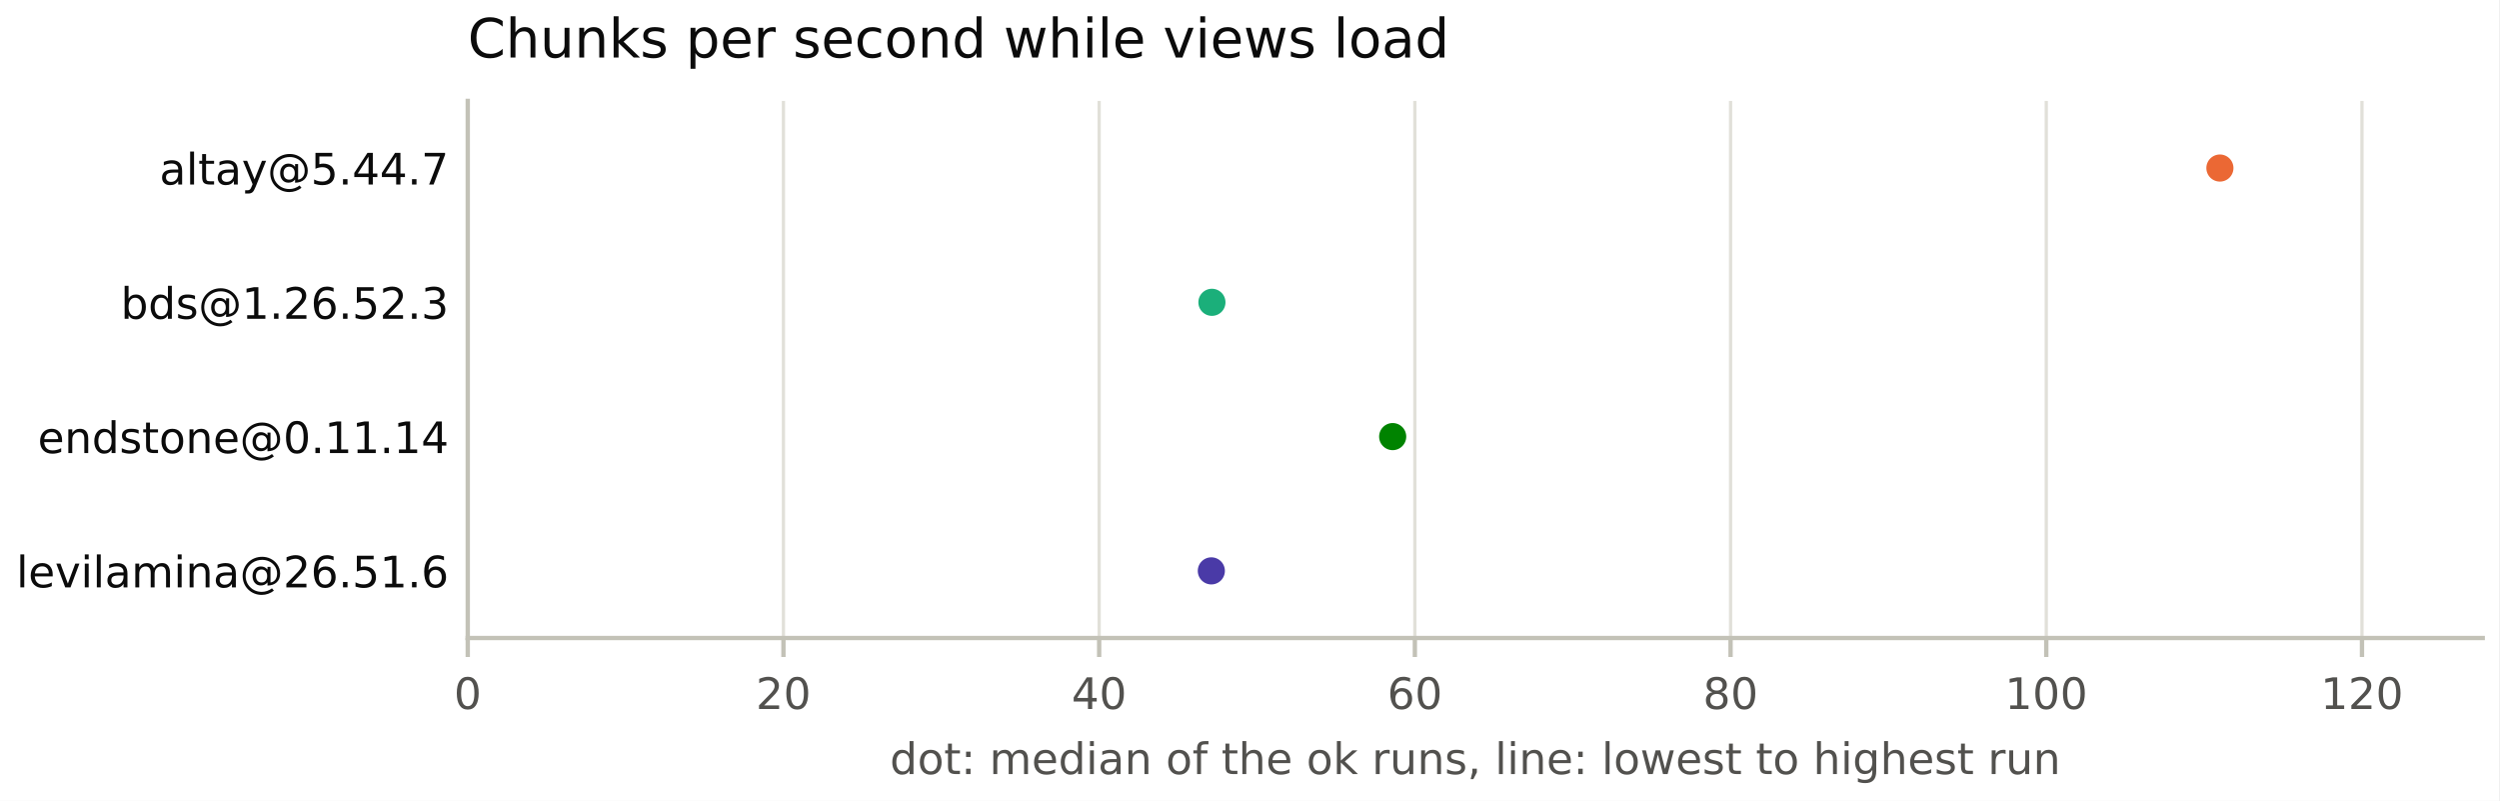
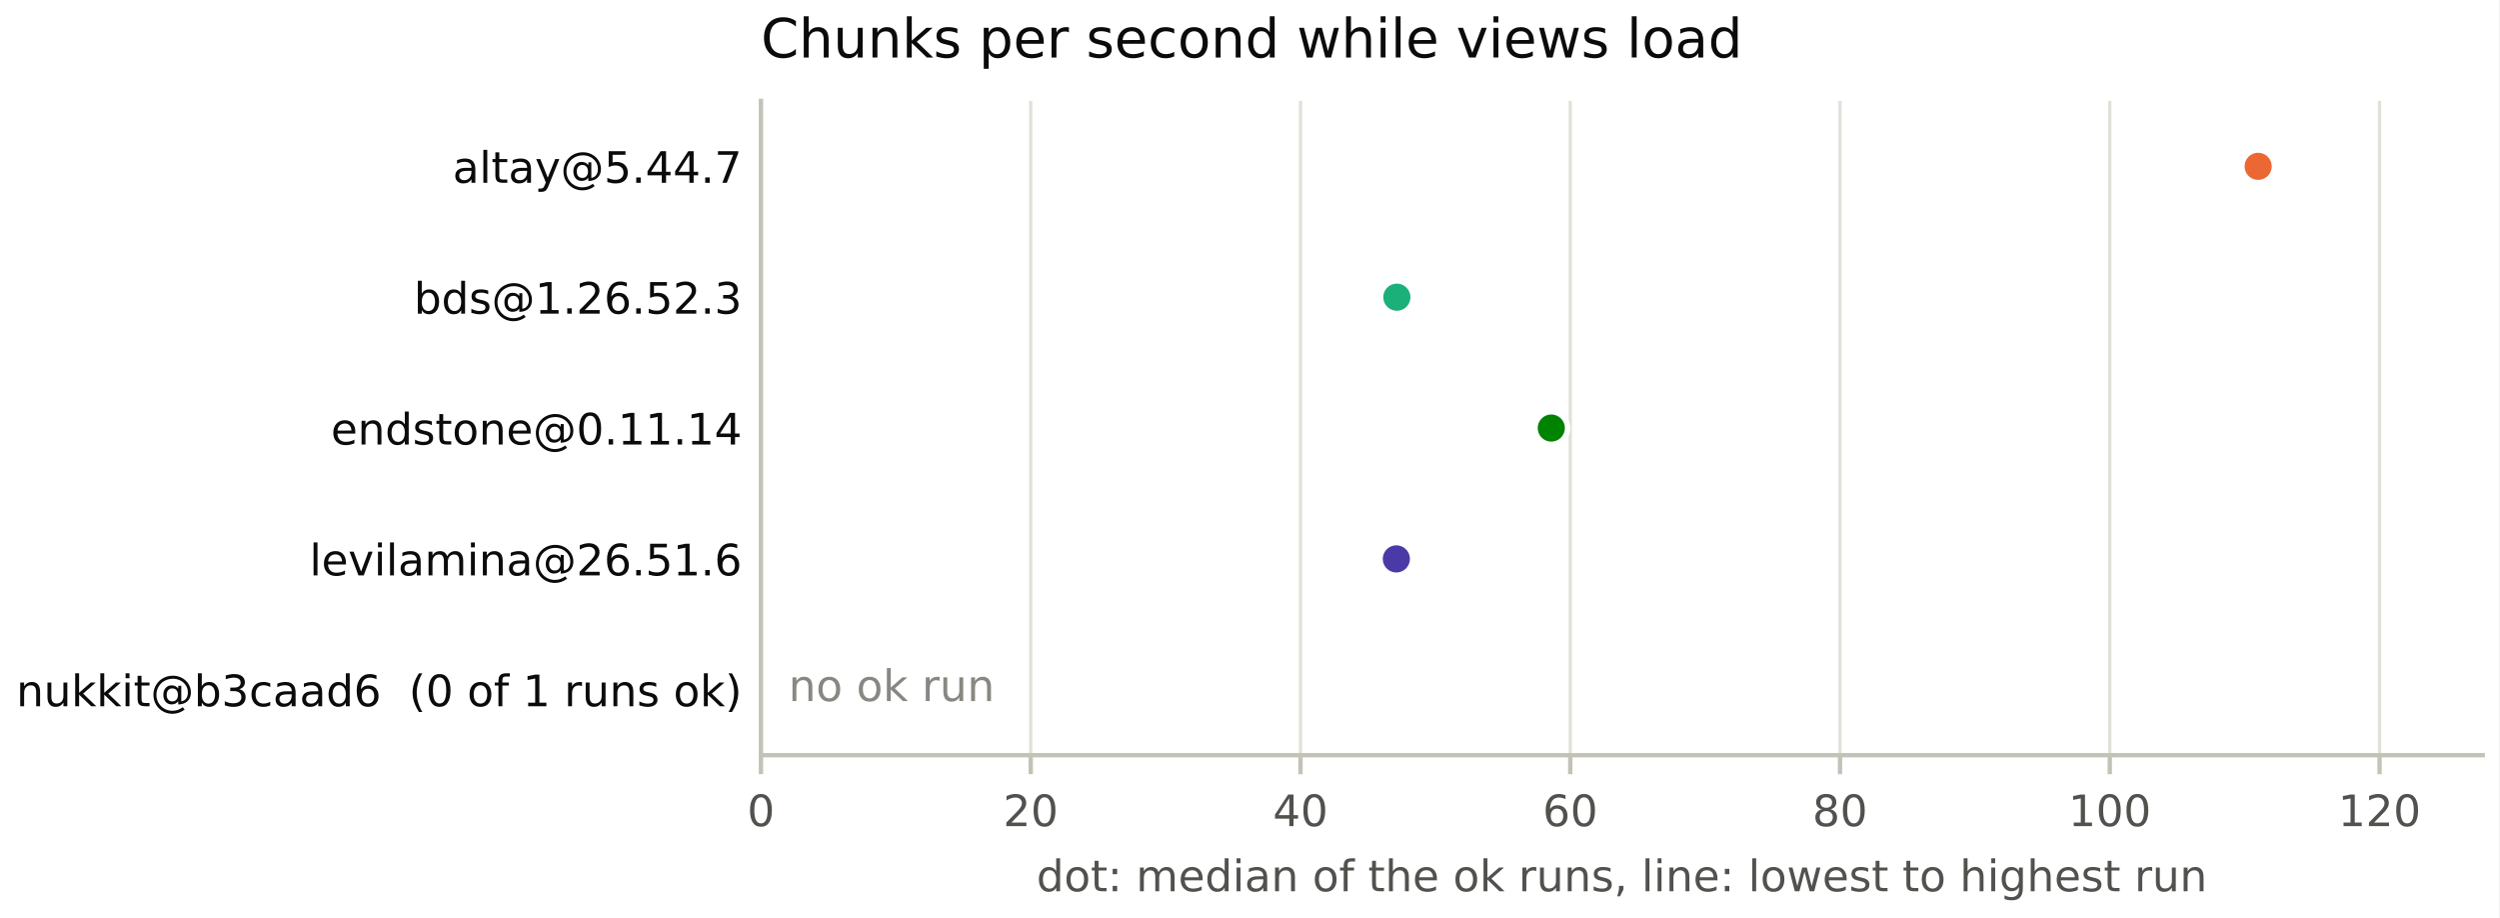
- <svg xmlns="http://www.w3.org/2000/svg" xmlns:xlink="http://www.w3.org/1999/xlink" width="460.8pt" height="147.6pt" viewBox="0 0 460.8 147.6" version="1.1">
+ <svg xmlns="http://www.w3.org/2000/svg" xmlns:xlink="http://www.w3.org/1999/xlink" width="460.8pt" height="169.2pt" viewBox="0 0 460.8 169.2" version="1.1">
  <defs>
    <style type="text/css">*{stroke-linejoin: round; stroke-linecap: butt}</style>
  </defs>
  <g id="figure_1">
    <g id="patch_1">
-       <path d="M 0 147.6  L 460.8 147.6  L 460.8 0  L 0 0  z " style="fill: #ffffff" />
+       <path d="M 0 169.2  L 460.8 169.2  L 460.8 0  L 0 0  z " style="fill: #ffffff" />
    </g>
    <g id="axes_1">
      <g id="patch_2">
-         <path d="M 86.25 117.599  L 457.8 117.599  L 457.8 18.599  L 86.25 18.599  z " style="fill: #ffffff" />
+         <path d="M 140.318 139.199  L 457.8 139.199  L 457.8 18.599  L 140.318 18.599  z " style="fill: #ffffff" />
      </g>
      <g id="matplotlib.axis_1">
        <g id="xtick_1">
          <g id="line2d_1">
-             <path d="M 86.25 117.599  L 86.25 18.599  " clip-path="url(#p664147c223)" style="fill: none; stroke: #e1e0d9; stroke-width: 0.6; stroke-linecap: square" />
+             <path d="M 140.318 139.199  L 140.318 18.599  " clip-path="url(#p6c44a296b8)" style="fill: none; stroke: #e1e0d9; stroke-width: 0.6; stroke-linecap: square" />
          </g>
          <g id="line2d_2">
            <defs>
-               <path id="mc5ba4365d6" d="M 0 0  L 0 3.5  " style="stroke: #c3c2b7; stroke-width: 0.8" />
+               <path id="m41736b90a7" d="M 0 0  L 0 3.5  " style="stroke: #c3c2b7; stroke-width: 0.8" />
            </defs>
            <g>
-               <use xlink:href="#mc5ba4365d6" x="86.25" y="117.599" style="fill: #c3c2b7; stroke: #c3c2b7; stroke-width: 0.8" />
+               <use xlink:href="#m41736b90a7" x="140.318" y="139.199" style="fill: #c3c2b7; stroke: #c3c2b7; stroke-width: 0.8" />
            </g>
          </g>
          <g id="text_1">
-             <g style="fill: #52514e" transform="translate(83.70524 130.6773) scale(0.08 -0.08)">
+             <g style="fill: #52514e" transform="translate(137.7727 152.2773) scale(0.08 -0.08)">
              <defs>
                <path id="DejaVuSans-13" d="M 2034 4250  Q 1547 4250 1301 3770  Q 1056 3291 1056 2328  Q 1056 1369 1301 889  Q 1547 409 2034 409  Q 2525 409 2770 889  Q 3016 1369 3016 2328  Q 3016 3291 2770 3770  Q 2525 4250 2034 4250  z M 2034 4750  Q 2819 4750 3233 4129  Q 3647 3509 3647 2328  Q 3647 1150 3233 529  Q 2819 -91 2034 -91  Q 1250 -91 836 529  Q 422 1150 422 2328  Q 422 3509 836 4129  Q 1250 4750 2034 4750  z " transform="scale(0.015625)" />
              </defs>
              <use xlink:href="#DejaVuSans-13" />
            </g>
          </g>
        </g>
        <g id="xtick_2">
          <g id="line2d_3">
-             <path d="M 144.464 117.599  L 144.464 18.599  " clip-path="url(#p664147c223)" style="fill: none; stroke: #e1e0d9; stroke-width: 0.6; stroke-linecap: square" />
+             <path d="M 190.06 139.199  L 190.06 18.599  " clip-path="url(#p6c44a296b8)" style="fill: none; stroke: #e1e0d9; stroke-width: 0.6; stroke-linecap: square" />
          </g>
          <g id="line2d_4">
            <g>
-               <use xlink:href="#mc5ba4365d6" x="144.464" y="117.599" style="fill: #c3c2b7; stroke: #c3c2b7; stroke-width: 0.8" />
+               <use xlink:href="#m41736b90a7" x="190.06" y="139.199" style="fill: #c3c2b7; stroke: #c3c2b7; stroke-width: 0.8" />
            </g>
          </g>
          <g id="text_2">
-             <g style="fill: #52514e" transform="translate(139.3742 130.6773) scale(0.08 -0.08)">
+             <g style="fill: #52514e" transform="translate(184.9705 152.2773) scale(0.08 -0.08)">
              <defs>
                <path id="DejaVuSans-15" d="M 1228 531  L 3431 531  L 3431 0  L 469 0  L 469 531  Q 828 903 1448 1529  Q 2069 2156 2228 2338  Q 2531 2678 2651 2914  Q 2772 3150 2772 3378  Q 2772 3750 2511 3984  Q 2250 4219 1831 4219  Q 1534 4219 1204 4116  Q 875 4013 500 3803  L 500 4441  Q 881 4594 1212 4672  Q 1544 4750 1819 4750  Q 2544 4750 2975 4387  Q 3406 4025 3406 3419  Q 3406 3131 3298 2873  Q 3191 2616 2906 2266  Q 2828 2175 2409 1742  Q 1991 1309 1228 531  z " transform="scale(0.015625)" />
              </defs>
              <use xlink:href="#DejaVuSans-15" />
              <use xlink:href="#DejaVuSans-13" transform="translate(63.625 0)" />
            </g>
          </g>
        </g>
        <g id="xtick_3">
          <g id="line2d_5">
-             <path d="M 202.678 117.599  L 202.678 18.599  " clip-path="url(#p664147c223)" style="fill: none; stroke: #e1e0d9; stroke-width: 0.6; stroke-linecap: square" />
+             <path d="M 239.803 139.199  L 239.803 18.599  " clip-path="url(#p6c44a296b8)" style="fill: none; stroke: #e1e0d9; stroke-width: 0.6; stroke-linecap: square" />
          </g>
          <g id="line2d_6">
            <g>
-               <use xlink:href="#mc5ba4365d6" x="202.678" y="117.599" style="fill: #c3c2b7; stroke: #c3c2b7; stroke-width: 0.8" />
+               <use xlink:href="#m41736b90a7" x="239.803" y="139.199" style="fill: #c3c2b7; stroke: #c3c2b7; stroke-width: 0.8" />
            </g>
          </g>
          <g id="text_3">
-             <g style="fill: #52514e" transform="translate(197.5881 130.6773) scale(0.08 -0.08)">
+             <g style="fill: #52514e" transform="translate(234.7132 152.2773) scale(0.08 -0.08)">
              <defs>
                <path id="DejaVuSans-17" d="M 2419 4116  L 825 1625  L 2419 1625  L 2419 4116  z M 2253 4666  L 3047 4666  L 3047 1625  L 3713 1625  L 3713 1100  L 3047 1100  L 3047 0  L 2419 0  L 2419 1100  L 313 1100  L 313 1709  L 2253 4666  z " transform="scale(0.015625)" />
              </defs>
              <use xlink:href="#DejaVuSans-17" />
              <use xlink:href="#DejaVuSans-13" transform="translate(63.625 0)" />
            </g>
          </g>
        </g>
        <g id="xtick_4">
          <g id="line2d_7">
-             <path d="M 260.892 117.599  L 260.892 18.599  " clip-path="url(#p664147c223)" style="fill: none; stroke: #e1e0d9; stroke-width: 0.6; stroke-linecap: square" />
+             <path d="M 289.546 139.199  L 289.546 18.599  " clip-path="url(#p6c44a296b8)" style="fill: none; stroke: #e1e0d9; stroke-width: 0.6; stroke-linecap: square" />
          </g>
          <g id="line2d_8">
            <g>
-               <use xlink:href="#mc5ba4365d6" x="260.892" y="117.599" style="fill: #c3c2b7; stroke: #c3c2b7; stroke-width: 0.8" />
+               <use xlink:href="#m41736b90a7" x="289.546" y="139.199" style="fill: #c3c2b7; stroke: #c3c2b7; stroke-width: 0.8" />
            </g>
          </g>
          <g id="text_4">
-             <g style="fill: #52514e" transform="translate(255.8021 130.6773) scale(0.08 -0.08)">
+             <g style="fill: #52514e" transform="translate(284.4559 152.2773) scale(0.08 -0.08)">
              <defs>
                <path id="DejaVuSans-19" d="M 2113 2584  Q 1688 2584 1439 2293  Q 1191 2003 1191 1497  Q 1191 994 1439 701  Q 1688 409 2113 409  Q 2538 409 2786 701  Q 3034 994 3034 1497  Q 3034 2003 2786 2293  Q 2538 2584 2113 2584  z M 3366 4563  L 3366 3988  Q 3128 4100 2886 4159  Q 2644 4219 2406 4219  Q 1781 4219 1451 3797  Q 1122 3375 1075 2522  Q 1259 2794 1537 2939  Q 1816 3084 2150 3084  Q 2853 3084 3261 2657  Q 3669 2231 3669 1497  Q 3669 778 3244 343  Q 2819 -91 2113 -91  Q 1303 -91 875 529  Q 447 1150 447 2328  Q 447 3434 972 4092  Q 1497 4750 2381 4750  Q 2619 4750 2861 4703  Q 3103 4656 3366 4563  z " transform="scale(0.015625)" />
              </defs>
              <use xlink:href="#DejaVuSans-19" />
              <use xlink:href="#DejaVuSans-13" transform="translate(63.625 0)" />
            </g>
          </g>
        </g>
        <g id="xtick_5">
          <g id="line2d_9">
-             <path d="M 319.106 117.599  L 319.106 18.599  " clip-path="url(#p664147c223)" style="fill: none; stroke: #e1e0d9; stroke-width: 0.6; stroke-linecap: square" />
+             <path d="M 339.289 139.199  L 339.289 18.599  " clip-path="url(#p6c44a296b8)" style="fill: none; stroke: #e1e0d9; stroke-width: 0.6; stroke-linecap: square" />
          </g>
          <g id="line2d_10">
            <g>
-               <use xlink:href="#mc5ba4365d6" x="319.106" y="117.599" style="fill: #c3c2b7; stroke: #c3c2b7; stroke-width: 0.8" />
+               <use xlink:href="#m41736b90a7" x="339.289" y="139.199" style="fill: #c3c2b7; stroke: #c3c2b7; stroke-width: 0.8" />
            </g>
          </g>
          <g id="text_5">
-             <g style="fill: #52514e" transform="translate(314.016 130.6773) scale(0.08 -0.08)">
+             <g style="fill: #52514e" transform="translate(334.1986 152.2773) scale(0.08 -0.08)">
              <defs>
                <path id="DejaVuSans-1b" d="M 2034 2216  Q 1584 2216 1326 1975  Q 1069 1734 1069 1313  Q 1069 891 1326 650  Q 1584 409 2034 409  Q 2484 409 2743 651  Q 3003 894 3003 1313  Q 3003 1734 2745 1975  Q 2488 2216 2034 2216  z M 1403 2484  Q 997 2584 770 2862  Q 544 3141 544 3541  Q 544 4100 942 4425  Q 1341 4750 2034 4750  Q 2731 4750 3128 4425  Q 3525 4100 3525 3541  Q 3525 3141 3298 2862  Q 3072 2584 2669 2484  Q 3125 2378 3379 2068  Q 3634 1759 3634 1313  Q 3634 634 3220 271  Q 2806 -91 2034 -91  Q 1263 -91 848 271  Q 434 634 434 1313  Q 434 1759 690 2068  Q 947 2378 1403 2484  z M 1172 3481  Q 1172 3119 1398 2916  Q 1625 2713 2034 2713  Q 2441 2713 2670 2916  Q 2900 3119 2900 3481  Q 2900 3844 2670 4047  Q 2441 4250 2034 4250  Q 1625 4250 1398 4047  Q 1172 3844 1172 3481  z " transform="scale(0.015625)" />
              </defs>
              <use xlink:href="#DejaVuSans-1b" />
              <use xlink:href="#DejaVuSans-13" transform="translate(63.625 0)" />
            </g>
          </g>
        </g>
        <g id="xtick_6">
          <g id="line2d_11">
-             <path d="M 377.32 117.599  L 377.32 18.599  " clip-path="url(#p664147c223)" style="fill: none; stroke: #e1e0d9; stroke-width: 0.6; stroke-linecap: square" />
+             <path d="M 389.031 139.199  L 389.031 18.599  " clip-path="url(#p6c44a296b8)" style="fill: none; stroke: #e1e0d9; stroke-width: 0.6; stroke-linecap: square" />
          </g>
          <g id="line2d_12">
            <g>
-               <use xlink:href="#mc5ba4365d6" x="377.32" y="117.599" style="fill: #c3c2b7; stroke: #c3c2b7; stroke-width: 0.8" />
+               <use xlink:href="#m41736b90a7" x="389.031" y="139.199" style="fill: #c3c2b7; stroke: #c3c2b7; stroke-width: 0.8" />
            </g>
          </g>
          <g id="text_6">
-             <g style="fill: #52514e" transform="translate(369.685 130.6773) scale(0.08 -0.08)">
+             <g style="fill: #52514e" transform="translate(381.3963 152.2773) scale(0.08 -0.08)">
              <defs>
                <path id="DejaVuSans-14" d="M 794 531  L 1825 531  L 1825 4091  L 703 3866  L 703 4441  L 1819 4666  L 2450 4666  L 2450 531  L 3481 531  L 3481 0  L 794 0  L 794 531  z " transform="scale(0.015625)" />
              </defs>
              <use xlink:href="#DejaVuSans-14" />
              <use xlink:href="#DejaVuSans-13" transform="translate(63.625 0)" />
              <use xlink:href="#DejaVuSans-13" transform="translate(127.25 0)" />
            </g>
          </g>
        </g>
        <g id="xtick_7">
          <g id="line2d_13">
-             <path d="M 435.534 117.599  L 435.534 18.599  " clip-path="url(#p664147c223)" style="fill: none; stroke: #e1e0d9; stroke-width: 0.6; stroke-linecap: square" />
+             <path d="M 438.774 139.199  L 438.774 18.599  " clip-path="url(#p6c44a296b8)" style="fill: none; stroke: #e1e0d9; stroke-width: 0.6; stroke-linecap: square" />
          </g>
          <g id="line2d_14">
            <g>
-               <use xlink:href="#mc5ba4365d6" x="435.534" y="117.599" style="fill: #c3c2b7; stroke: #c3c2b7; stroke-width: 0.8" />
+               <use xlink:href="#m41736b90a7" x="438.774" y="139.199" style="fill: #c3c2b7; stroke: #c3c2b7; stroke-width: 0.8" />
            </g>
          </g>
          <g id="text_7">
-             <g style="fill: #52514e" transform="translate(427.8989 130.6773) scale(0.08 -0.08)">
+             <g style="fill: #52514e" transform="translate(431.139 152.2773) scale(0.08 -0.08)">
              <use xlink:href="#DejaVuSans-14" />
              <use xlink:href="#DejaVuSans-15" transform="translate(63.625 0)" />
              <use xlink:href="#DejaVuSans-13" transform="translate(127.25 0)" />
            </g>
          </g>
        </g>
        <g id="text_8">
-           <g style="fill: #52514e" transform="translate(164.0894 142.6779) scale(0.08 -0.08)">
+           <g style="fill: #52514e" transform="translate(191.1231 164.2779) scale(0.08 -0.08)">
            <defs>
              <path id="DejaVuSans-47" d="M 2906 2969  L 2906 4863  L 3481 4863  L 3481 0  L 2906 0  L 2906 525  Q 2725 213 2448 61  Q 2172 -91 1784 -91  Q 1150 -91 751 415  Q 353 922 353 1747  Q 353 2572 751 3078  Q 1150 3584 1784 3584  Q 2172 3584 2448 3432  Q 2725 3281 2906 2969  z M 947 1747  Q 947 1113 1208 752  Q 1469 391 1925 391  Q 2381 391 2643 752  Q 2906 1113 2906 1747  Q 2906 2381 2643 2742  Q 2381 3103 1925 3103  Q 1469 3103 1208 2742  Q 947 2381 947 1747  z " transform="scale(0.015625)" />
              <path id="DejaVuSans-52" d="M 1959 3097  Q 1497 3097 1228 2736  Q 959 2375 959 1747  Q 959 1119 1226 758  Q 1494 397 1959 397  Q 2419 397 2687 759  Q 2956 1122 2956 1747  Q 2956 2369 2687 2733  Q 2419 3097 1959 3097  z M 1959 3584  Q 2709 3584 3137 3096  Q 3566 2609 3566 1747  Q 3566 888 3137 398  Q 2709 -91 1959 -91  Q 1206 -91 779 398  Q 353 888 353 1747  Q 353 2609 779 3096  Q 1206 3584 1959 3584  z " transform="scale(0.015625)" />
              <path id="DejaVuSans-57" d="M 1172 4494  L 1172 3500  L 2356 3500  L 2356 3053  L 1172 3053  L 1172 1153  Q 1172 725 1289 603  Q 1406 481 1766 481  L 2356 481  L 2356 0  L 1766 0  Q 1100 0 847 248  Q 594 497 594 1153  L 594 3053  L 172 3053  L 172 3500  L 594 3500  L 594 4494  L 1172 4494  z " transform="scale(0.015625)" />
              <path id="DejaVuSans-1d" d="M 750 794  L 1409 794  L 1409 0  L 750 0  L 750 794  z M 750 3309  L 1409 3309  L 1409 2516  L 750 2516  L 750 3309  z " transform="scale(0.015625)" />
              <path id="DejaVuSans-3" transform="scale(0.015625)" />
              <path id="DejaVuSans-50" d="M 3328 2828  Q 3544 3216 3844 3400  Q 4144 3584 4550 3584  Q 5097 3584 5394 3201  Q 5691 2819 5691 2113  L 5691 0  L 5113 0  L 5113 2094  Q 5113 2597 4934 2840  Q 4756 3084 4391 3084  Q 3944 3084 3684 2787  Q 3425 2491 3425 1978  L 3425 0  L 2847 0  L 2847 2094  Q 2847 2600 2669 2842  Q 2491 3084 2119 3084  Q 1678 3084 1418 2786  Q 1159 2488 1159 1978  L 1159 0  L 581 0  L 581 3500  L 1159 3500  L 1159 2956  Q 1356 3278 1631 3431  Q 1906 3584 2284 3584  Q 2666 3584 2933 3390  Q 3200 3197 3328 2828  z " transform="scale(0.015625)" />
              <path id="DejaVuSans-48" d="M 3597 1894  L 3597 1613  L 953 1613  Q 991 1019 1311 708  Q 1631 397 2203 397  Q 2534 397 2845 478  Q 3156 559 3463 722  L 3463 178  Q 3153 47 2828 -22  Q 2503 -91 2169 -91  Q 1331 -91 842 396  Q 353 884 353 1716  Q 353 2575 817 3079  Q 1281 3584 2069 3584  Q 2775 3584 3186 3129  Q 3597 2675 3597 1894  z M 3022 2063  Q 3016 2534 2758 2815  Q 2500 3097 2075 3097  Q 1594 3097 1305 2825  Q 1016 2553 972 2059  L 3022 2063  z " transform="scale(0.015625)" />
              <path id="DejaVuSans-4c" d="M 603 3500  L 1178 3500  L 1178 0  L 603 0  L 603 3500  z M 603 4863  L 1178 4863  L 1178 4134  L 603 4134  L 603 4863  z " transform="scale(0.015625)" />
              <path id="DejaVuSans-44" d="M 2194 1759  Q 1497 1759 1228 1600  Q 959 1441 959 1056  Q 959 750 1161 570  Q 1363 391 1709 391  Q 2188 391 2477 730  Q 2766 1069 2766 1631  L 2766 1759  L 2194 1759  z M 3341 1997  L 3341 0  L 2766 0  L 2766 531  Q 2569 213 2275 61  Q 1981 -91 1556 -91  Q 1019 -91 701 211  Q 384 513 384 1019  Q 384 1609 779 1909  Q 1175 2209 1959 2209  L 2766 2209  L 2766 2266  Q 2766 2663 2505 2880  Q 2244 3097 1772 3097  Q 1472 3097 1187 3025  Q 903 2953 641 2809  L 641 3341  Q 956 3463 1253 3523  Q 1550 3584 1831 3584  Q 2591 3584 2966 3190  Q 3341 2797 3341 1997  z " transform="scale(0.015625)" />
              <path id="DejaVuSans-51" d="M 3513 2113  L 3513 0  L 2938 0  L 2938 2094  Q 2938 2591 2744 2837  Q 2550 3084 2163 3084  Q 1697 3084 1428 2787  Q 1159 2491 1159 1978  L 1159 0  L 581 0  L 581 3500  L 1159 3500  L 1159 2956  Q 1366 3272 1645 3428  Q 1925 3584 2291 3584  Q 2894 3584 3203 3211  Q 3513 2838 3513 2113  z " transform="scale(0.015625)" />
              <path id="DejaVuSans-49" d="M 2375 4863  L 2375 4384  L 1825 4384  Q 1516 4384 1395 4259  Q 1275 4134 1275 3809  L 1275 3500  L 2222 3500  L 2222 3053  L 1275 3053  L 1275 0  L 697 0  L 697 3053  L 147 3053  L 147 3500  L 697 3500  L 697 3744  Q 697 4328 969 4595  Q 1241 4863 1831 4863  L 2375 4863  z " transform="scale(0.015625)" />
              <path id="DejaVuSans-4b" d="M 3513 2113  L 3513 0  L 2938 0  L 2938 2094  Q 2938 2591 2744 2837  Q 2550 3084 2163 3084  Q 1697 3084 1428 2787  Q 1159 2491 1159 1978  L 1159 0  L 581 0  L 581 4863  L 1159 4863  L 1159 2956  Q 1366 3272 1645 3428  Q 1925 3584 2291 3584  Q 2894 3584 3203 3211  Q 3513 2838 3513 2113  z " transform="scale(0.015625)" />
              <path id="DejaVuSans-4e" d="M 581 4863  L 1159 4863  L 1159 1991  L 2875 3500  L 3609 3500  L 1753 1863  L 3688 0  L 2938 0  L 1159 1709  L 1159 0  L 581 0  L 581 4863  z " transform="scale(0.015625)" />
              <path id="DejaVuSans-55" d="M 2631 2963  Q 2534 3019 2420 3045  Q 2306 3072 2169 3072  Q 1681 3072 1420 2755  Q 1159 2438 1159 1844  L 1159 0  L 581 0  L 581 3500  L 1159 3500  L 1159 2956  Q 1341 3275 1631 3429  Q 1922 3584 2338 3584  Q 2397 3584 2469 3576  Q 2541 3569 2628 3553  L 2631 2963  z " transform="scale(0.015625)" />
              <path id="DejaVuSans-58" d="M 544 1381  L 544 3500  L 1119 3500  L 1119 1403  Q 1119 906 1312 657  Q 1506 409 1894 409  Q 2359 409 2629 706  Q 2900 1003 2900 1516  L 2900 3500  L 3475 3500  L 3475 0  L 2900 0  L 2900 538  Q 2691 219 2414 64  Q 2138 -91 1772 -91  Q 1169 -91 856 284  Q 544 659 544 1381  z M 1991 3584  L 1991 3584  z " transform="scale(0.015625)" />
              <path id="DejaVuSans-56" d="M 2834 3397  L 2834 2853  Q 2591 2978 2328 3040  Q 2066 3103 1784 3103  Q 1356 3103 1142 2972  Q 928 2841 928 2578  Q 928 2378 1081 2264  Q 1234 2150 1697 2047  L 1894 2003  Q 2506 1872 2764 1633  Q 3022 1394 3022 966  Q 3022 478 2636 193  Q 2250 -91 1575 -91  Q 1294 -91 989 -36  Q 684 19 347 128  L 347 722  Q 666 556 975 473  Q 1284 391 1588 391  Q 1994 391 2212 530  Q 2431 669 2431 922  Q 2431 1156 2273 1281  Q 2116 1406 1581 1522  L 1381 1569  Q 847 1681 609 1914  Q 372 2147 372 2553  Q 372 3047 722 3315  Q 1072 3584 1716 3584  Q 2034 3584 2315 3537  Q 2597 3491 2834 3397  z " transform="scale(0.015625)" />
              <path id="DejaVuSans-f" d="M 750 794  L 1409 794  L 1409 256  L 897 -744  L 494 -744  L 750 256  L 750 794  z " transform="scale(0.015625)" />
              <path id="DejaVuSans-4f" d="M 603 4863  L 1178 4863  L 1178 0  L 603 0  L 603 4863  z " transform="scale(0.015625)" />
              <path id="DejaVuSans-5a" d="M 269 3500  L 844 3500  L 1563 769  L 2278 3500  L 2956 3500  L 3675 769  L 4391 3500  L 4966 3500  L 4050 0  L 3372 0  L 2619 2869  L 1863 0  L 1184 0  L 269 3500  z " transform="scale(0.015625)" />
              <path id="DejaVuSans-4a" d="M 2906 1791  Q 2906 2416 2648 2759  Q 2391 3103 1925 3103  Q 1463 3103 1205 2759  Q 947 2416 947 1791  Q 947 1169 1205 825  Q 1463 481 1925 481  Q 2391 481 2648 825  Q 2906 1169 2906 1791  z M 3481 434  Q 3481 -459 3084 -895  Q 2688 -1331 1869 -1331  Q 1566 -1331 1297 -1286  Q 1028 -1241 775 -1147  L 775 -588  Q 1028 -725 1275 -790  Q 1522 -856 1778 -856  Q 2344 -856 2625 -561  Q 2906 -266 2906 331  L 2906 616  Q 2728 306 2450 153  Q 2172 0 1784 0  Q 1141 0 747 490  Q 353 981 353 1791  Q 353 2603 747 3093  Q 1141 3584 1784 3584  Q 2172 3584 2450 3431  Q 2728 3278 2906 2969  L 2906 3500  L 3481 3500  L 3481 434  z " transform="scale(0.015625)" />
            </defs>
            <use xlink:href="#DejaVuSans-47" />
            <use xlink:href="#DejaVuSans-52" transform="translate(63.48438 0)" />
            <use xlink:href="#DejaVuSans-57" transform="translate(124.6719 0)" />
            <use xlink:href="#DejaVuSans-1d" transform="translate(163.875 0)" />
            <use xlink:href="#DejaVuSans-3" transform="translate(197.5625 0)" />
            <use xlink:href="#DejaVuSans-50" transform="translate(229.3438 0)" />
            <use xlink:href="#DejaVuSans-48" transform="translate(326.75 0)" />
            <use xlink:href="#DejaVuSans-47" transform="translate(388.2812 0)" />
            <use xlink:href="#DejaVuSans-4c" transform="translate(451.7656 0)" />
            <use xlink:href="#DejaVuSans-44" transform="translate(479.5469 0)" />
            <use xlink:href="#DejaVuSans-51" transform="translate(540.8281 0)" />
            <use xlink:href="#DejaVuSans-3" transform="translate(604.2031 0)" />
            <use xlink:href="#DejaVuSans-52" transform="translate(635.9844 0)" />
            <use xlink:href="#DejaVuSans-49" transform="translate(697.1719 0)" />
            <use xlink:href="#DejaVuSans-3" transform="translate(732.375 0)" />
            <use xlink:href="#DejaVuSans-57" transform="translate(764.1562 0)" />
            <use xlink:href="#DejaVuSans-4b" transform="translate(803.3594 0)" />
            <use xlink:href="#DejaVuSans-48" transform="translate(866.7344 0)" />
            <use xlink:href="#DejaVuSans-3" transform="translate(928.2656 0)" />
            <use xlink:href="#DejaVuSans-52" transform="translate(960.0469 0)" />
            <use xlink:href="#DejaVuSans-4e" transform="translate(1021.234 0)" />
            <use xlink:href="#DejaVuSans-3" transform="translate(1079.141 0)" />
            <use xlink:href="#DejaVuSans-55" transform="translate(1110.922 0)" />
            <use xlink:href="#DejaVuSans-58" transform="translate(1152.031 0)" />
            <use xlink:href="#DejaVuSans-51" transform="translate(1215.406 0)" />
            <use xlink:href="#DejaVuSans-56" transform="translate(1278.781 0)" />
            <use xlink:href="#DejaVuSans-f" transform="translate(1330.875 0)" />
            <use xlink:href="#DejaVuSans-3" transform="translate(1362.656 0)" />
            <use xlink:href="#DejaVuSans-4f" transform="translate(1394.438 0)" />
            <use xlink:href="#DejaVuSans-4c" transform="translate(1422.219 0)" />
            <use xlink:href="#DejaVuSans-51" transform="translate(1450 0)" />
            <use xlink:href="#DejaVuSans-48" transform="translate(1513.375 0)" />
            <use xlink:href="#DejaVuSans-1d" transform="translate(1574.906 0)" />
            <use xlink:href="#DejaVuSans-3" transform="translate(1608.594 0)" />
            <use xlink:href="#DejaVuSans-4f" transform="translate(1640.375 0)" />
            <use xlink:href="#DejaVuSans-52" transform="translate(1668.156 0)" />
            <use xlink:href="#DejaVuSans-5a" transform="translate(1729.344 0)" />
            <use xlink:href="#DejaVuSans-48" transform="translate(1811.125 0)" />
            <use xlink:href="#DejaVuSans-56" transform="translate(1872.656 0)" />
            <use xlink:href="#DejaVuSans-57" transform="translate(1924.75 0)" />
            <use xlink:href="#DejaVuSans-3" transform="translate(1963.953 0)" />
            <use xlink:href="#DejaVuSans-57" transform="translate(1995.734 0)" />
            <use xlink:href="#DejaVuSans-52" transform="translate(2034.938 0)" />
            <use xlink:href="#DejaVuSans-3" transform="translate(2096.125 0)" />
            <use xlink:href="#DejaVuSans-4b" transform="translate(2127.906 0)" />
            <use xlink:href="#DejaVuSans-4c" transform="translate(2191.281 0)" />
            <use xlink:href="#DejaVuSans-4a" transform="translate(2219.062 0)" />
            <use xlink:href="#DejaVuSans-4b" transform="translate(2282.547 0)" />
            <use xlink:href="#DejaVuSans-48" transform="translate(2345.922 0)" />
            <use xlink:href="#DejaVuSans-56" transform="translate(2407.453 0)" />
            <use xlink:href="#DejaVuSans-57" transform="translate(2459.547 0)" />
            <use xlink:href="#DejaVuSans-3" transform="translate(2498.75 0)" />
            <use xlink:href="#DejaVuSans-55" transform="translate(2530.531 0)" />
            <use xlink:href="#DejaVuSans-58" transform="translate(2571.641 0)" />
            <use xlink:href="#DejaVuSans-51" transform="translate(2635.016 0)" />
          </g>
        </g>
      </g>
      <g id="matplotlib.axis_2">
        <g id="ytick_1">
          <g id="line2d_15" />
          <g id="text_9">
-             <g style="fill: #0b0b0b" transform="translate(29.40649 34.01311) scale(0.08 -0.08)">
+             <g style="fill: #0b0b0b" transform="translate(83.47399 33.6981) scale(0.08 -0.08)">
              <defs>
                <path id="DejaVuSans-5c" d="M 2059 -325  Q 1816 -950 1584 -1140  Q 1353 -1331 966 -1331  L 506 -1331  L 506 -850  L 844 -850  Q 1081 -850 1212 -737  Q 1344 -625 1503 -206  L 1606 56  L 191 3500  L 800 3500  L 1894 763  L 2988 3500  L 3597 3500  L 2059 -325  z " transform="scale(0.015625)" />
                <path id="DejaVuSans-23" d="M 2381 1678  Q 2381 1231 2603 976  Q 2825 722 3213 722  Q 3597 722 3817 978  Q 4038 1234 4038 1678  Q 4038 2116 3813 2373  Q 3588 2631 3206 2631  Q 2828 2631 2604 2375  Q 2381 2119 2381 1678  z M 4084 744  Q 3897 503 3655 389  Q 3413 275 3091 275  Q 2553 275 2217 664  Q 1881 1053 1881 1678  Q 1881 2303 2218 2693  Q 2556 3084 3091 3084  Q 3413 3084 3656 2967  Q 3900 2850 4084 2613  L 4084 3022  L 4531 3022  L 4531 722  Q 4988 791 5245 1139  Q 5503 1488 5503 2041  Q 5503 2375 5404 2669  Q 5306 2963 5106 3213  Q 4781 3622 4314 3839  Q 3847 4056 3297 4056  Q 2913 4056 2559 3954  Q 2206 3853 1906 3653  Q 1416 3334 1139 2817  Q 863 2300 863 1697  Q 863 1200 1042 765  Q 1222 331 1563 0  Q 1891 -325 2322 -495  Q 2753 -666 3244 -666  Q 3647 -666 4036 -530  Q 4425 -394 4750 -141  L 5031 -488  Q 4641 -791 4180 -952  Q 3719 -1113 3244 -1113  Q 2666 -1113 2153 -908  Q 1641 -703 1241 -313  Q 841 78 631 592  Q 422 1106 422 1697  Q 422 2266 634 2781  Q 847 3297 1241 3688  Q 1644 4084 2172 4295  Q 2700 4506 3291 4506  Q 3953 4506 4520 4234  Q 5088 3963 5472 3463  Q 5706 3156 5829 2797  Q 5953 2438 5953 2053  Q 5953 1231 5456 756  Q 4959 281 4084 263  L 4084 744  z " transform="scale(0.015625)" />
                <path id="DejaVuSans-18" d="M 691 4666  L 3169 4666  L 3169 4134  L 1269 4134  L 1269 2991  Q 1406 3038 1543 3061  Q 1681 3084 1819 3084  Q 2600 3084 3056 2656  Q 3513 2228 3513 1497  Q 3513 744 3044 326  Q 2575 -91 1722 -91  Q 1428 -91 1123 -41  Q 819 9 494 109  L 494 744  Q 775 591 1075 516  Q 1375 441 1709 441  Q 2250 441 2565 725  Q 2881 1009 2881 1497  Q 2881 1984 2565 2268  Q 2250 2553 1709 2553  Q 1456 2553 1204 2497  Q 953 2441 691 2322  L 691 4666  z " transform="scale(0.015625)" />
                <path id="DejaVuSans-11" d="M 684 794  L 1344 794  L 1344 0  L 684 0  L 684 794  z " transform="scale(0.015625)" />
                <path id="DejaVuSans-1a" d="M 525 4666  L 3525 4666  L 3525 4397  L 1831 0  L 1172 0  L 2766 4134  L 525 4134  L 525 4666  z " transform="scale(0.015625)" />
              </defs>
              <use xlink:href="#DejaVuSans-44" />
              <use xlink:href="#DejaVuSans-4f" transform="translate(61.28125 0)" />
              <use xlink:href="#DejaVuSans-57" transform="translate(89.0625 0)" />
              <use xlink:href="#DejaVuSans-44" transform="translate(128.2656 0)" />
              <use xlink:href="#DejaVuSans-5c" transform="translate(189.5469 0)" />
              <use xlink:href="#DejaVuSans-23" transform="translate(248.7344 0)" />
              <use xlink:href="#DejaVuSans-18" transform="translate(348.7344 0)" />
              <use xlink:href="#DejaVuSans-11" transform="translate(412.3594 0)" />
              <use xlink:href="#DejaVuSans-17" transform="translate(444.1406 0)" />
              <use xlink:href="#DejaVuSans-17" transform="translate(507.7656 0)" />
              <use xlink:href="#DejaVuSans-11" transform="translate(571.3906 0)" />
              <use xlink:href="#DejaVuSans-1a" transform="translate(603.1719 0)" />
            </g>
          </g>
        </g>
        <g id="ytick_2">
          <g id="line2d_16" />
          <g id="text_10">
-             <g style="fill: #0b0b0b" transform="translate(22.25774 58.76322) scale(0.08 -0.08)">
+             <g style="fill: #0b0b0b" transform="translate(76.32524 57.81819) scale(0.08 -0.08)">
              <defs>
                <path id="DejaVuSans-45" d="M 3116 1747  Q 3116 2381 2855 2742  Q 2594 3103 2138 3103  Q 1681 3103 1420 2742  Q 1159 2381 1159 1747  Q 1159 1113 1420 752  Q 1681 391 2138 391  Q 2594 391 2855 752  Q 3116 1113 3116 1747  z M 1159 2969  Q 1341 3281 1617 3432  Q 1894 3584 2278 3584  Q 2916 3584 3314 3078  Q 3713 2572 3713 1747  Q 3713 922 3314 415  Q 2916 -91 2278 -91  Q 1894 -91 1617 61  Q 1341 213 1159 525  L 1159 0  L 581 0  L 581 4863  L 1159 4863  L 1159 2969  z " transform="scale(0.015625)" />
                <path id="DejaVuSans-16" d="M 2597 2516  Q 3050 2419 3304 2112  Q 3559 1806 3559 1356  Q 3559 666 3084 287  Q 2609 -91 1734 -91  Q 1441 -91 1130 -33  Q 819 25 488 141  L 488 750  Q 750 597 1062 519  Q 1375 441 1716 441  Q 2309 441 2620 675  Q 2931 909 2931 1356  Q 2931 1769 2642 2001  Q 2353 2234 1838 2234  L 1294 2234  L 1294 2753  L 1863 2753  Q 2328 2753 2575 2939  Q 2822 3125 2822 3475  Q 2822 3834 2567 4026  Q 2313 4219 1838 4219  Q 1578 4219 1281 4162  Q 984 4106 628 3988  L 628 4550  Q 988 4650 1302 4700  Q 1616 4750 1894 4750  Q 2613 4750 3031 4423  Q 3450 4097 3450 3541  Q 3450 3153 3228 2886  Q 3006 2619 2597 2516  z " transform="scale(0.015625)" />
              </defs>
              <use xlink:href="#DejaVuSans-45" />
              <use xlink:href="#DejaVuSans-47" transform="translate(63.48438 0)" />
              <use xlink:href="#DejaVuSans-56" transform="translate(126.9688 0)" />
              <use xlink:href="#DejaVuSans-23" transform="translate(179.0625 0)" />
              <use xlink:href="#DejaVuSans-14" transform="translate(279.0625 0)" />
              <use xlink:href="#DejaVuSans-11" transform="translate(342.6875 0)" />
              <use xlink:href="#DejaVuSans-15" transform="translate(374.4688 0)" />
              <use xlink:href="#DejaVuSans-19" transform="translate(438.0938 0)" />
              <use xlink:href="#DejaVuSans-11" transform="translate(501.7188 0)" />
              <use xlink:href="#DejaVuSans-18" transform="translate(533.5 0)" />
              <use xlink:href="#DejaVuSans-15" transform="translate(597.125 0)" />
              <use xlink:href="#DejaVuSans-11" transform="translate(660.75 0)" />
              <use xlink:href="#DejaVuSans-16" transform="translate(692.5312 0)" />
            </g>
          </g>
        </g>
        <g id="ytick_3">
          <g id="line2d_17" />
          <g id="text_11">
-             <g style="fill: #0b0b0b" transform="translate(6.95274 83.51334) scale(0.08 -0.08)">
+             <g style="fill: #0b0b0b" transform="translate(61.02024 81.93828) scale(0.08 -0.08)">
              <use xlink:href="#DejaVuSans-48" />
              <use xlink:href="#DejaVuSans-51" transform="translate(61.53125 0)" />
              <use xlink:href="#DejaVuSans-47" transform="translate(124.9062 0)" />
              <use xlink:href="#DejaVuSans-56" transform="translate(188.3906 0)" />
              <use xlink:href="#DejaVuSans-57" transform="translate(240.4844 0)" />
              <use xlink:href="#DejaVuSans-52" transform="translate(279.6875 0)" />
              <use xlink:href="#DejaVuSans-51" transform="translate(340.875 0)" />
              <use xlink:href="#DejaVuSans-48" transform="translate(404.25 0)" />
              <use xlink:href="#DejaVuSans-23" transform="translate(465.7812 0)" />
              <use xlink:href="#DejaVuSans-13" transform="translate(565.7812 0)" />
              <use xlink:href="#DejaVuSans-11" transform="translate(629.4062 0)" />
              <use xlink:href="#DejaVuSans-14" transform="translate(661.1875 0)" />
              <use xlink:href="#DejaVuSans-14" transform="translate(724.8125 0)" />
              <use xlink:href="#DejaVuSans-11" transform="translate(788.4375 0)" />
              <use xlink:href="#DejaVuSans-14" transform="translate(820.2188 0)" />
              <use xlink:href="#DejaVuSans-17" transform="translate(883.8438 0)" />
            </g>
          </g>
        </g>
        <g id="ytick_4">
          <g id="line2d_18" />
          <g id="text_12">
-             <g style="fill: #0b0b0b" transform="translate(3.00024 108.2635) scale(0.08 -0.08)">
+             <g style="fill: #0b0b0b" transform="translate(57.06774 106.0584) scale(0.08 -0.08)">
              <defs>
                <path id="DejaVuSans-59" d="M 191 3500  L 800 3500  L 1894 563  L 2988 3500  L 3597 3500  L 2284 0  L 1503 0  L 191 3500  z " transform="scale(0.015625)" />
              </defs>
              <use xlink:href="#DejaVuSans-4f" />
              <use xlink:href="#DejaVuSans-48" transform="translate(27.78125 0)" />
              <use xlink:href="#DejaVuSans-59" transform="translate(89.3125 0)" />
              <use xlink:href="#DejaVuSans-4c" transform="translate(148.5 0)" />
              <use xlink:href="#DejaVuSans-4f" transform="translate(176.2812 0)" />
              <use xlink:href="#DejaVuSans-44" transform="translate(204.0625 0)" />
              <use xlink:href="#DejaVuSans-50" transform="translate(265.3438 0)" />
              <use xlink:href="#DejaVuSans-4c" transform="translate(362.75 0)" />
              <use xlink:href="#DejaVuSans-51" transform="translate(390.5312 0)" />
              <use xlink:href="#DejaVuSans-44" transform="translate(453.9062 0)" />
              <use xlink:href="#DejaVuSans-23" transform="translate(515.1875 0)" />
              <use xlink:href="#DejaVuSans-15" transform="translate(615.1875 0)" />
              <use xlink:href="#DejaVuSans-19" transform="translate(678.8125 0)" />
              <use xlink:href="#DejaVuSans-11" transform="translate(742.4375 0)" />
              <use xlink:href="#DejaVuSans-18" transform="translate(774.2188 0)" />
              <use xlink:href="#DejaVuSans-14" transform="translate(837.8438 0)" />
              <use xlink:href="#DejaVuSans-11" transform="translate(901.4688 0)" />
              <use xlink:href="#DejaVuSans-19" transform="translate(933.25 0)" />
            </g>
          </g>
        </g>
+         <g id="ytick_5">
+           <g id="line2d_19" />
+           <g id="text_13">
+             <g style="fill: #0b0b0b" transform="translate(3.00024 130.1785) scale(0.08 -0.08)">
+               <defs>
+                 <path id="DejaVuSans-46" d="M 3122 3366  L 3122 2828  Q 2878 2963 2633 3030  Q 2388 3097 2138 3097  Q 1578 3097 1268 2742  Q 959 2388 959 1747  Q 959 1106 1268 751  Q 1578 397 2138 397  Q 2388 397 2633 464  Q 2878 531 3122 666  L 3122 134  Q 2881 22 2623 -34  Q 2366 -91 2075 -91  Q 1284 -91 818 406  Q 353 903 353 1747  Q 353 2603 823 3093  Q 1294 3584 2113 3584  Q 2378 3584 2631 3529  Q 2884 3475 3122 3366  z " transform="scale(0.015625)" />
+                 <path id="DejaVuSans-b" d="M 1984 4856  Q 1566 4138 1362 3434  Q 1159 2731 1159 2009  Q 1159 1288 1364 580  Q 1569 -128 1984 -844  L 1484 -844  Q 1016 -109 783 600  Q 550 1309 550 2009  Q 550 2706 781 3412  Q 1013 4119 1484 4856  L 1984 4856  z " transform="scale(0.015625)" />
+                 <path id="DejaVuSans-c" d="M 513 4856  L 1013 4856  Q 1481 4119 1714 3412  Q 1947 2706 1947 2009  Q 1947 1309 1714 600  Q 1481 -109 1013 -844  L 513 -844  Q 928 -128 1133 580  Q 1338 1288 1338 2009  Q 1338 2731 1133 3434  Q 928 4138 513 4856  z " transform="scale(0.015625)" />
+               </defs>
+               <use xlink:href="#DejaVuSans-51" />
+               <use xlink:href="#DejaVuSans-58" transform="translate(63.375 0)" />
+               <use xlink:href="#DejaVuSans-4e" transform="translate(126.75 0)" />
+               <use xlink:href="#DejaVuSans-4e" transform="translate(184.6562 0)" />
+               <use xlink:href="#DejaVuSans-4c" transform="translate(242.5625 0)" />
+               <use xlink:href="#DejaVuSans-57" transform="translate(270.3438 0)" />
+               <use xlink:href="#DejaVuSans-23" transform="translate(309.5469 0)" />
+               <use xlink:href="#DejaVuSans-45" transform="translate(409.5469 0)" />
+               <use xlink:href="#DejaVuSans-16" transform="translate(473.0312 0)" />
+               <use xlink:href="#DejaVuSans-46" transform="translate(536.6562 0)" />
+               <use xlink:href="#DejaVuSans-44" transform="translate(591.6406 0)" />
+               <use xlink:href="#DejaVuSans-44" transform="translate(652.9219 0)" />
+               <use xlink:href="#DejaVuSans-47" transform="translate(714.2031 0)" />
+               <use xlink:href="#DejaVuSans-19" transform="translate(777.6875 0)" />
+               <use xlink:href="#DejaVuSans-3" transform="translate(841.3125 0)" />
+               <use xlink:href="#DejaVuSans-3" transform="translate(873.0938 0)" />
+               <use xlink:href="#DejaVuSans-b" transform="translate(904.875 0)" />
+               <use xlink:href="#DejaVuSans-13" transform="translate(943.8906 0)" />
+               <use xlink:href="#DejaVuSans-3" transform="translate(1007.516 0)" />
+               <use xlink:href="#DejaVuSans-52" transform="translate(1039.297 0)" />
+               <use xlink:href="#DejaVuSans-49" transform="translate(1100.484 0)" />
+               <use xlink:href="#DejaVuSans-3" transform="translate(1135.688 0)" />
+               <use xlink:href="#DejaVuSans-14" transform="translate(1167.469 0)" />
+               <use xlink:href="#DejaVuSans-3" transform="translate(1231.094 0)" />
+               <use xlink:href="#DejaVuSans-55" transform="translate(1262.875 0)" />
+               <use xlink:href="#DejaVuSans-58" transform="translate(1303.984 0)" />
+               <use xlink:href="#DejaVuSans-51" transform="translate(1367.359 0)" />
+               <use xlink:href="#DejaVuSans-56" transform="translate(1430.734 0)" />
+               <use xlink:href="#DejaVuSans-3" transform="translate(1482.828 0)" />
+               <use xlink:href="#DejaVuSans-52" transform="translate(1514.609 0)" />
+               <use xlink:href="#DejaVuSans-4e" transform="translate(1575.797 0)" />
+               <use xlink:href="#DejaVuSans-c" transform="translate(1633.703 0)" />
+             </g>
+           </g>
+         </g>
      </g>
      <g id="LineCollection_1">
-         <path d="M 409.337 30.974  L 409.337 30.974  " clip-path="url(#p664147c223)" style="fill: none; stroke: #eb6834; stroke-width: 1.5" />
-       </g>
-       <g id="line2d_19">
-         <defs>
-           <path id="m48fbc29af1" d="M 0 3  C 0.796 3 1.559 2.684 2.121 2.121  C 2.684 1.559 3 0.796 3 0  C 3 -0.796 2.684 -1.559 2.121 -2.121  C 1.559 -2.684 0.796 -3 0 -3  C -0.796 -3 -1.559 -2.684 -2.121 -2.121  C -2.684 -1.559 -3 -0.796 -3 0  C -3 0.796 -2.684 1.559 -2.121 2.121  C -1.559 2.684 -0.796 3 0 3  z " style="stroke: #ffffff" />
-         </defs>
-         <g clip-path="url(#p664147c223)">
-           <use xlink:href="#m48fbc29af1" x="409.337" y="30.974" style="fill: #eb6834; stroke: #ffffff" />
-         </g>
-       </g>
-       <g id="LineCollection_2">
-         <path d="M 223.472 55.724  L 223.472 55.724  " clip-path="url(#p664147c223)" style="fill: none; stroke: #1baf7a; stroke-width: 1.5" />
+         <path d="M 416.389 30.659  L 416.389 30.659  " clip-path="url(#p6c44a296b8)" style="fill: none; stroke: #eb6834; stroke-width: 1.5" />
      </g>
      <g id="line2d_20">
        <defs>
-           <path id="mf743786356" d="M 0 3  C 0.796 3 1.559 2.684 2.121 2.121  C 2.684 1.559 3 0.796 3 0  C 3 -0.796 2.684 -1.559 2.121 -2.121  C 1.559 -2.684 0.796 -3 0 -3  C -0.796 -3 -1.559 -2.684 -2.121 -2.121  C -2.684 -1.559 -3 -0.796 -3 0  C -3 0.796 -2.684 1.559 -2.121 2.121  C -1.559 2.684 -0.796 3 0 3  z " style="stroke: #ffffff" />
+           <path id="m8032794edd" d="M 0 3  C 0.796 3 1.559 2.684 2.121 2.121  C 2.684 1.559 3 0.796 3 0  C 3 -0.796 2.684 -1.559 2.121 -2.121  C 1.559 -2.684 0.796 -3 0 -3  C -0.796 -3 -1.559 -2.684 -2.121 -2.121  C -2.684 -1.559 -3 -0.796 -3 0  C -3 0.796 -2.684 1.559 -2.121 2.121  C -1.559 2.684 -0.796 3 0 3  z " style="stroke: #ffffff" />
        </defs>
-         <g clip-path="url(#p664147c223)">
-           <use xlink:href="#mf743786356" x="223.472" y="55.724" style="fill: #1baf7a; stroke: #ffffff" />
-         </g>
-       </g>
-       <g id="LineCollection_3">
-         <path d="M 256.801 80.474  L 256.801 80.474  " clip-path="url(#p664147c223)" style="fill: none; stroke: #008300; stroke-width: 1.5" />
+         <g clip-path="url(#p6c44a296b8)">
+           <use xlink:href="#m8032794edd" x="416.389" y="30.659" style="fill: #eb6834; stroke: #ffffff" />
+         </g>
+       </g>
+       <g id="LineCollection_2">
+         <path d="M 257.572 54.779  L 257.572 54.779  " clip-path="url(#p6c44a296b8)" style="fill: none; stroke: #1baf7a; stroke-width: 1.5" />
      </g>
      <g id="line2d_21">
        <defs>
-           <path id="mab3316e4d0" d="M 0 3  C 0.796 3 1.559 2.684 2.121 2.121  C 2.684 1.559 3 0.796 3 0  C 3 -0.796 2.684 -1.559 2.121 -2.121  C 1.559 -2.684 0.796 -3 0 -3  C -0.796 -3 -1.559 -2.684 -2.121 -2.121  C -2.684 -1.559 -3 -0.796 -3 0  C -3 0.796 -2.684 1.559 -2.121 2.121  C -1.559 2.684 -0.796 3 0 3  z " style="stroke: #ffffff" />
+           <path id="m000c1fa2aa" d="M 0 3  C 0.796 3 1.559 2.684 2.121 2.121  C 2.684 1.559 3 0.796 3 0  C 3 -0.796 2.684 -1.559 2.121 -2.121  C 1.559 -2.684 0.796 -3 0 -3  C -0.796 -3 -1.559 -2.684 -2.121 -2.121  C -2.684 -1.559 -3 -0.796 -3 0  C -3 0.796 -2.684 1.559 -2.121 2.121  C -1.559 2.684 -0.796 3 0 3  z " style="stroke: #ffffff" />
        </defs>
-         <g clip-path="url(#p664147c223)">
-           <use xlink:href="#mab3316e4d0" x="256.801" y="80.474" style="fill: #008300; stroke: #ffffff" />
-         </g>
-       </g>
-       <g id="LineCollection_4">
-         <path d="M 223.362 105.224  L 223.362 105.224  " clip-path="url(#p664147c223)" style="fill: none; stroke: #4a3aa7; stroke-width: 1.5" />
+         <g clip-path="url(#p6c44a296b8)">
+           <use xlink:href="#m000c1fa2aa" x="257.572" y="54.779" style="fill: #1baf7a; stroke: #ffffff" />
+         </g>
+       </g>
+       <g id="LineCollection_3">
+         <path d="M 286.05 78.899  L 286.05 78.899  " clip-path="url(#p6c44a296b8)" style="fill: none; stroke: #008300; stroke-width: 1.5" />
      </g>
      <g id="line2d_22">
        <defs>
-           <path id="m128cf9c615" d="M 0 3  C 0.796 3 1.559 2.684 2.121 2.121  C 2.684 1.559 3 0.796 3 0  C 3 -0.796 2.684 -1.559 2.121 -2.121  C 1.559 -2.684 0.796 -3 0 -3  C -0.796 -3 -1.559 -2.684 -2.121 -2.121  C -2.684 -1.559 -3 -0.796 -3 0  C -3 0.796 -2.684 1.559 -2.121 2.121  C -1.559 2.684 -0.796 3 0 3  z " style="stroke: #ffffff" />
+           <path id="m1521ab03cc" d="M 0 3  C 0.796 3 1.559 2.684 2.121 2.121  C 2.684 1.559 3 0.796 3 0  C 3 -0.796 2.684 -1.559 2.121 -2.121  C 1.559 -2.684 0.796 -3 0 -3  C -0.796 -3 -1.559 -2.684 -2.121 -2.121  C -2.684 -1.559 -3 -0.796 -3 0  C -3 0.796 -2.684 1.559 -2.121 2.121  C -1.559 2.684 -0.796 3 0 3  z " style="stroke: #ffffff" />
        </defs>
-         <g clip-path="url(#p664147c223)">
-           <use xlink:href="#m128cf9c615" x="223.362" y="105.224" style="fill: #4a3aa7; stroke: #ffffff" />
+         <g clip-path="url(#p6c44a296b8)">
+           <use xlink:href="#m1521ab03cc" x="286.05" y="78.899" style="fill: #008300; stroke: #ffffff" />
+         </g>
+       </g>
+       <g id="LineCollection_4">
+         <path d="M 257.477 103.019  L 257.477 103.019  " clip-path="url(#p6c44a296b8)" style="fill: none; stroke: #4a3aa7; stroke-width: 1.5" />
+       </g>
+       <g id="line2d_23">
+         <defs>
+           <path id="m6ae01b0da0" d="M 0 3  C 0.796 3 1.559 2.684 2.121 2.121  C 2.684 1.559 3 0.796 3 0  C 3 -0.796 2.684 -1.559 2.121 -2.121  C 1.559 -2.684 0.796 -3 0 -3  C -0.796 -3 -1.559 -2.684 -2.121 -2.121  C -2.684 -1.559 -3 -0.796 -3 0  C -3 0.796 -2.684 1.559 -2.121 2.121  C -1.559 2.684 -0.796 3 0 3  z " style="stroke: #ffffff" />
+         </defs>
+         <g clip-path="url(#p6c44a296b8)">
+           <use xlink:href="#m6ae01b0da0" x="257.477" y="103.019" style="fill: #4a3aa7; stroke: #ffffff" />
        </g>
      </g>
      <g id="patch_3">
-         <path d="M 86.25 117.599  L 86.25 18.599  " style="fill: none; stroke: #c3c2b7; stroke-width: 0.8; stroke-linejoin: miter; stroke-linecap: square" />
+         <path d="M 140.318 139.199  L 140.318 18.599  " style="fill: none; stroke: #c3c2b7; stroke-width: 0.8; stroke-linejoin: miter; stroke-linecap: square" />
      </g>
      <g id="patch_4">
-         <path d="M 86.25 117.599  L 457.8 117.599  " style="fill: none; stroke: #c3c2b7; stroke-width: 0.8; stroke-linejoin: miter; stroke-linecap: square" />
-       </g>
-       <g id="text_13">
-         <g style="fill: #0b0b0b" transform="translate(86.25024 10.59868) scale(0.1 -0.1)">
+         <path d="M 140.318 139.199  L 457.8 139.199  " style="fill: none; stroke: #c3c2b7; stroke-width: 0.8; stroke-linejoin: miter; stroke-linecap: square" />
+       </g>
+       <g id="text_14">
+         <g style="fill: #898781" transform="translate(140.3177 129.2175) scale(0.08 -0.08)">
+           <use xlink:href="#DejaVuSans-3" />
+           <use xlink:href="#DejaVuSans-3" transform="translate(31.78125 0)" />
+           <use xlink:href="#DejaVuSans-51" transform="translate(63.5625 0)" />
+           <use xlink:href="#DejaVuSans-52" transform="translate(126.9375 0)" />
+           <use xlink:href="#DejaVuSans-3" transform="translate(188.125 0)" />
+           <use xlink:href="#DejaVuSans-52" transform="translate(219.9062 0)" />
+           <use xlink:href="#DejaVuSans-4e" transform="translate(281.0938 0)" />
+           <use xlink:href="#DejaVuSans-3" transform="translate(339 0)" />
+           <use xlink:href="#DejaVuSans-55" transform="translate(370.7812 0)" />
+           <use xlink:href="#DejaVuSans-58" transform="translate(411.8906 0)" />
+           <use xlink:href="#DejaVuSans-51" transform="translate(475.2656 0)" />
+         </g>
+       </g>
+       <g id="text_15">
+         <g style="fill: #0b0b0b" transform="translate(140.3177 10.59868) scale(0.1 -0.1)">
          <defs>
            <path id="DejaVuSans-26" d="M 4122 4306  L 4122 3641  Q 3803 3938 3442 4084  Q 3081 4231 2675 4231  Q 1875 4231 1450 3742  Q 1025 3253 1025 2328  Q 1025 1406 1450 917  Q 1875 428 2675 428  Q 3081 428 3442 575  Q 3803 722 4122 1019  L 4122 359  Q 3791 134 3420 21  Q 3050 -91 2638 -91  Q 1578 -91 968 557  Q 359 1206 359 2328  Q 359 3453 968 4101  Q 1578 4750 2638 4750  Q 3056 4750 3426 4639  Q 3797 4528 4122 4306  z " transform="scale(0.015625)" />
            <path id="DejaVuSans-53" d="M 1159 525  L 1159 -1331  L 581 -1331  L 581 3500  L 1159 3500  L 1159 2969  Q 1341 3281 1617 3432  Q 1894 3584 2278 3584  Q 2916 3584 3314 3078  Q 3713 2572 3713 1747  Q 3713 922 3314 415  Q 2916 -91 2278 -91  Q 1894 -91 1617 61  Q 1341 213 1159 525  z M 3116 1747  Q 3116 2381 2855 2742  Q 2594 3103 2138 3103  Q 1681 3103 1420 2742  Q 1159 2381 1159 1747  Q 1159 1113 1420 752  Q 1681 391 2138 391  Q 2594 391 2855 752  Q 3116 1113 3116 1747  z " transform="scale(0.015625)" />
-             <path id="DejaVuSans-46" d="M 3122 3366  L 3122 2828  Q 2878 2963 2633 3030  Q 2388 3097 2138 3097  Q 1578 3097 1268 2742  Q 959 2388 959 1747  Q 959 1106 1268 751  Q 1578 397 2138 397  Q 2388 397 2633 464  Q 2878 531 3122 666  L 3122 134  Q 2881 22 2623 -34  Q 2366 -91 2075 -91  Q 1284 -91 818 406  Q 353 903 353 1747  Q 353 2603 823 3093  Q 1294 3584 2113 3584  Q 2378 3584 2631 3529  Q 2884 3475 3122 3366  z " transform="scale(0.015625)" />
          </defs>
          <use xlink:href="#DejaVuSans-26" />
          <use xlink:href="#DejaVuSans-4b" transform="translate(69.82812 0)" />
          <use xlink:href="#DejaVuSans-58" transform="translate(133.2031 0)" />
          <use xlink:href="#DejaVuSans-51" transform="translate(196.5781 0)" />
          <use xlink:href="#DejaVuSans-4e" transform="translate(259.9531 0)" />
          <use xlink:href="#DejaVuSans-56" transform="translate(317.8594 0)" />
          <use xlink:href="#DejaVuSans-3" transform="translate(369.9531 0)" />
          <use xlink:href="#DejaVuSans-53" transform="translate(401.7344 0)" />
          <use xlink:href="#DejaVuSans-48" transform="translate(465.2188 0)" />
          <use xlink:href="#DejaVuSans-55" transform="translate(526.75 0)" />
          <use xlink:href="#DejaVuSans-3" transform="translate(567.8594 0)" />
          <use xlink:href="#DejaVuSans-56" transform="translate(599.6406 0)" />
          <use xlink:href="#DejaVuSans-48" transform="translate(651.7344 0)" />
          <use xlink:href="#DejaVuSans-46" transform="translate(713.2656 0)" />
          <use xlink:href="#DejaVuSans-52" transform="translate(768.25 0)" />
          <use xlink:href="#DejaVuSans-51" transform="translate(829.4375 0)" />
          <use xlink:href="#DejaVuSans-47" transform="translate(892.8125 0)" />
          <use xlink:href="#DejaVuSans-3" transform="translate(956.2969 0)" />
          <use xlink:href="#DejaVuSans-5a" transform="translate(988.0781 0)" />
          <use xlink:href="#DejaVuSans-4b" transform="translate(1069.859 0)" />
          <use xlink:href="#DejaVuSans-4c" transform="translate(1133.234 0)" />
          <use xlink:href="#DejaVuSans-4f" transform="translate(1161.016 0)" />
          <use xlink:href="#DejaVuSans-48" transform="translate(1188.797 0)" />
          <use xlink:href="#DejaVuSans-3" transform="translate(1250.328 0)" />
          <use xlink:href="#DejaVuSans-59" transform="translate(1282.109 0)" />
          <use xlink:href="#DejaVuSans-4c" transform="translate(1341.297 0)" />
          <use xlink:href="#DejaVuSans-48" transform="translate(1369.078 0)" />
          <use xlink:href="#DejaVuSans-5a" transform="translate(1430.609 0)" />
          <use xlink:href="#DejaVuSans-56" transform="translate(1512.391 0)" />
          <use xlink:href="#DejaVuSans-3" transform="translate(1564.484 0)" />
          <use xlink:href="#DejaVuSans-4f" transform="translate(1596.266 0)" />
          <use xlink:href="#DejaVuSans-52" transform="translate(1624.047 0)" />
          <use xlink:href="#DejaVuSans-44" transform="translate(1685.234 0)" />
          <use xlink:href="#DejaVuSans-47" transform="translate(1746.516 0)" />
        </g>
      </g>
    </g>
  </g>
  <defs>
-     <clipPath id="p664147c223">
-       <rect x="86.25" y="18.599" width="371.55" height="99" />
+     <clipPath id="p6c44a296b8">
+       <rect x="140.318" y="18.599" width="317.482" height="120.6" />
    </clipPath>
  </defs>
</svg>
